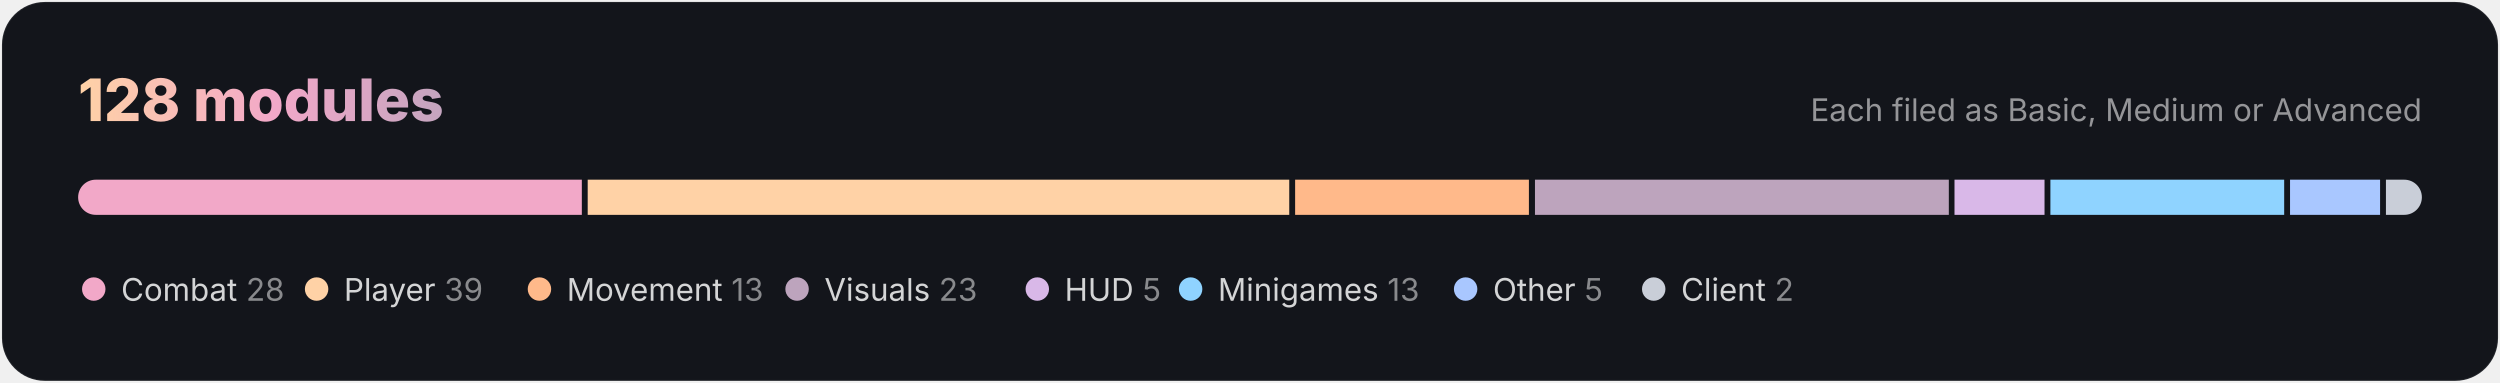
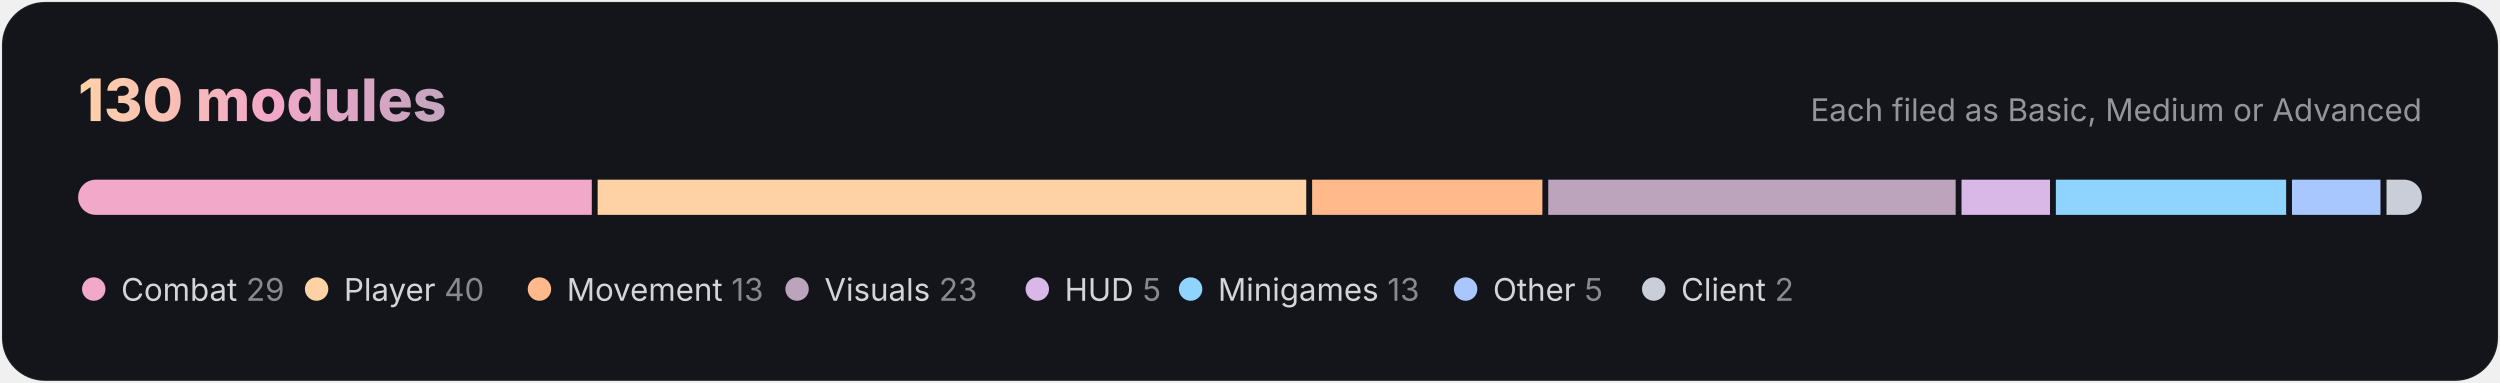
- <svg xmlns="http://www.w3.org/2000/svg" width="1280" height="196" viewBox="0 0 1280 196" role="img" aria-label="128 modules by category">
+ <svg xmlns="http://www.w3.org/2000/svg" width="1280" height="196" viewBox="0 0 1280 196" role="img" aria-label="130 modules by category">
  <defs>
    <linearGradient id="title" gradientUnits="userSpaceOnUse" x1="40" y1="0" x2="240" y2="0">
      <stop offset="0" stop-color="#FFD2A6" />
      <stop offset="0.5" stop-color="#F2A8C8" />
      <stop offset="1" stop-color="#BDA4BD" />
    </linearGradient>
  </defs>
  <g font-family="'Segoe UI', 'Inter', 'Helvetica Neue', Arial, sans-serif">
    <rect x="1" y="1" width="1278" height="194" rx="22" fill="#13151B" stroke="#FFFFFF" stroke-opacity="0.07" />
-     <text x="40" y="62" font-size="30" font-weight="800" fill="url(#title)">128 modules</text>
+     <text x="40" y="62" font-size="30" font-weight="800" fill="url(#title)">130 modules</text>
    <text x="1240" y="62" text-anchor="end" font-size="16" fill="#FFFFFF" fill-opacity="0.55">Each filed as Basic, Medium or Advanced</text>
    <clipPath id="bar">
      <rect x="40" y="92" width="1200" height="18" rx="9" />
    </clipPath>
    <g clip-path="url(#bar)">
-       <rect x="40.0" y="92" width="257.9" height="18" fill="#F2A8C8" />
-       <rect x="300.9" y="92" width="359.2" height="18" fill="#FFD2A6" />
-       <rect x="663.1" y="92" width="119.7" height="18" fill="#FFB98A" />
-       <rect x="785.9" y="92" width="211.9" height="18" fill="#BDA4BD" />
-       <rect x="1000.7" y="92" width="46.1" height="18" fill="#D9B8E8" />
-       <rect x="1049.8" y="92" width="119.7" height="18" fill="#8FD3FF" />
-       <rect x="1172.5" y="92" width="46.1" height="18" fill="#A9C7FF" />
-       <rect x="1221.6" y="92" width="18.4" height="18" fill="#C9CED8" />
+       <rect x="40.0" y="92" width="263.0" height="18" fill="#F2A8C8" />
+       <rect x="306.0" y="92" width="362.8" height="18" fill="#FFD2A6" />
+       <rect x="671.8" y="92" width="117.9" height="18" fill="#FFB98A" />
+       <rect x="792.7" y="92" width="208.6" height="18" fill="#BDA4BD" />
+       <rect x="1004.3" y="92" width="45.3" height="18" fill="#D9B8E8" />
+       <rect x="1052.6" y="92" width="117.9" height="18" fill="#8FD3FF" />
+       <rect x="1173.5" y="92" width="45.3" height="18" fill="#A9C7FF" />
+       <rect x="1221.9" y="92" width="18.1" height="18" fill="#C9CED8" />
    </g>
    <circle cx="48.0" cy="148" r="6" fill="#F2A8C8" />
-     <text x="62.0" y="154" font-size="16" fill="#FFFFFF" fill-opacity="0.82">Combat <tspan fill-opacity="0.5">28</tspan>
+     <text x="62.0" y="154" font-size="16" fill="#FFFFFF" fill-opacity="0.82">Combat <tspan fill-opacity="0.5">29</tspan>
    </text>
    <circle cx="162.1" cy="148" r="6" fill="#FFD2A6" />
-     <text x="176.1" y="154" font-size="16" fill="#FFFFFF" fill-opacity="0.82">Player <tspan fill-opacity="0.5">39</tspan>
+     <text x="176.1" y="154" font-size="16" fill="#FFFFFF" fill-opacity="0.82">Player <tspan fill-opacity="0.5">40</tspan>
    </text>
    <circle cx="276.2" cy="148" r="6" fill="#FFB98A" />
    <text x="290.2" y="154" font-size="16" fill="#FFFFFF" fill-opacity="0.82">Movement <tspan fill-opacity="0.5">13</tspan>
    </text>
    <circle cx="408.1" cy="148" r="6" fill="#BDA4BD" />
    <text x="422.1" y="154" font-size="16" fill="#FFFFFF" fill-opacity="0.82">Visuals <tspan fill-opacity="0.5">23</tspan>
    </text>
    <circle cx="531.1" cy="148" r="6" fill="#D9B8E8" />
    <text x="545.1" y="154" font-size="16" fill="#FFFFFF" fill-opacity="0.82">HUD <tspan fill-opacity="0.5">5</tspan>
    </text>
    <circle cx="609.6" cy="148" r="6" fill="#8FD3FF" />
    <text x="623.6" y="154" font-size="16" fill="#FFFFFF" fill-opacity="0.82">Minigames <tspan fill-opacity="0.5">13</tspan>
    </text>
    <circle cx="750.4" cy="148" r="6" fill="#A9C7FF" />
    <text x="764.4" y="154" font-size="16" fill="#FFFFFF" fill-opacity="0.82">Other <tspan fill-opacity="0.5">5</tspan>
    </text>
    <circle cx="846.7" cy="148" r="6" fill="#C9CED8" />
    <text x="860.7" y="154" font-size="16" fill="#FFFFFF" fill-opacity="0.82">Client <tspan fill-opacity="0.5">2</tspan>
    </text>
  </g>
</svg>
